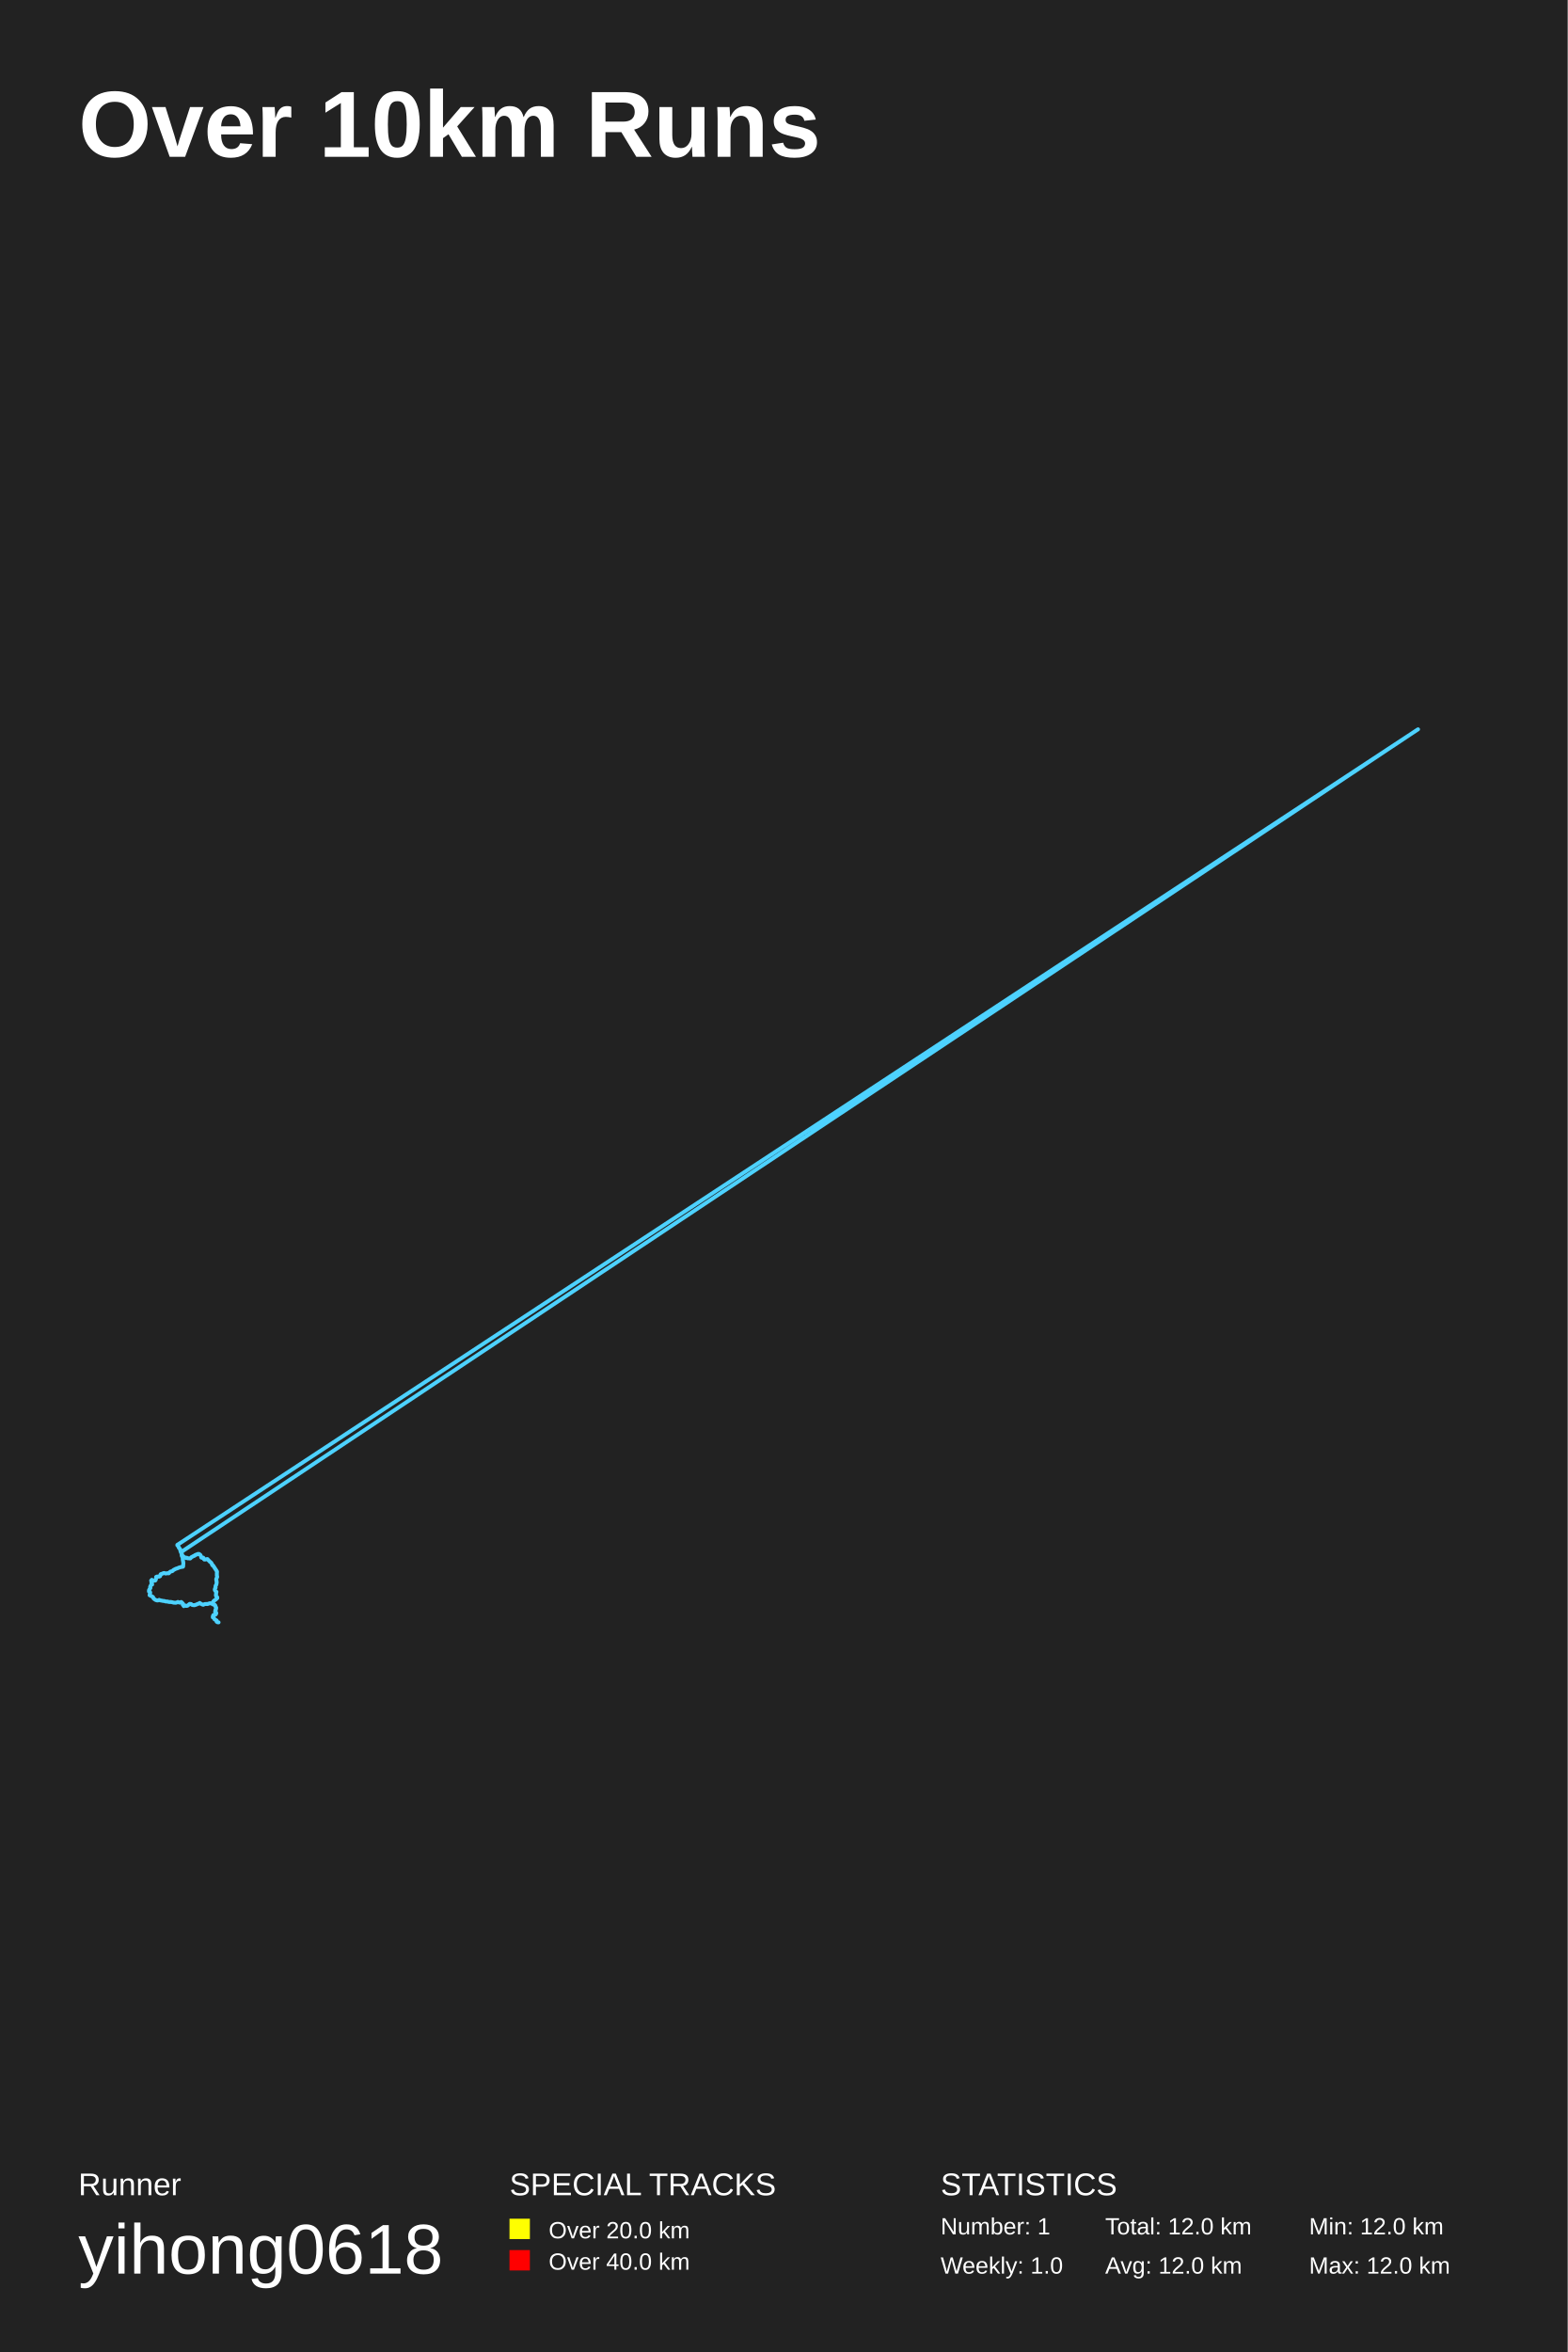
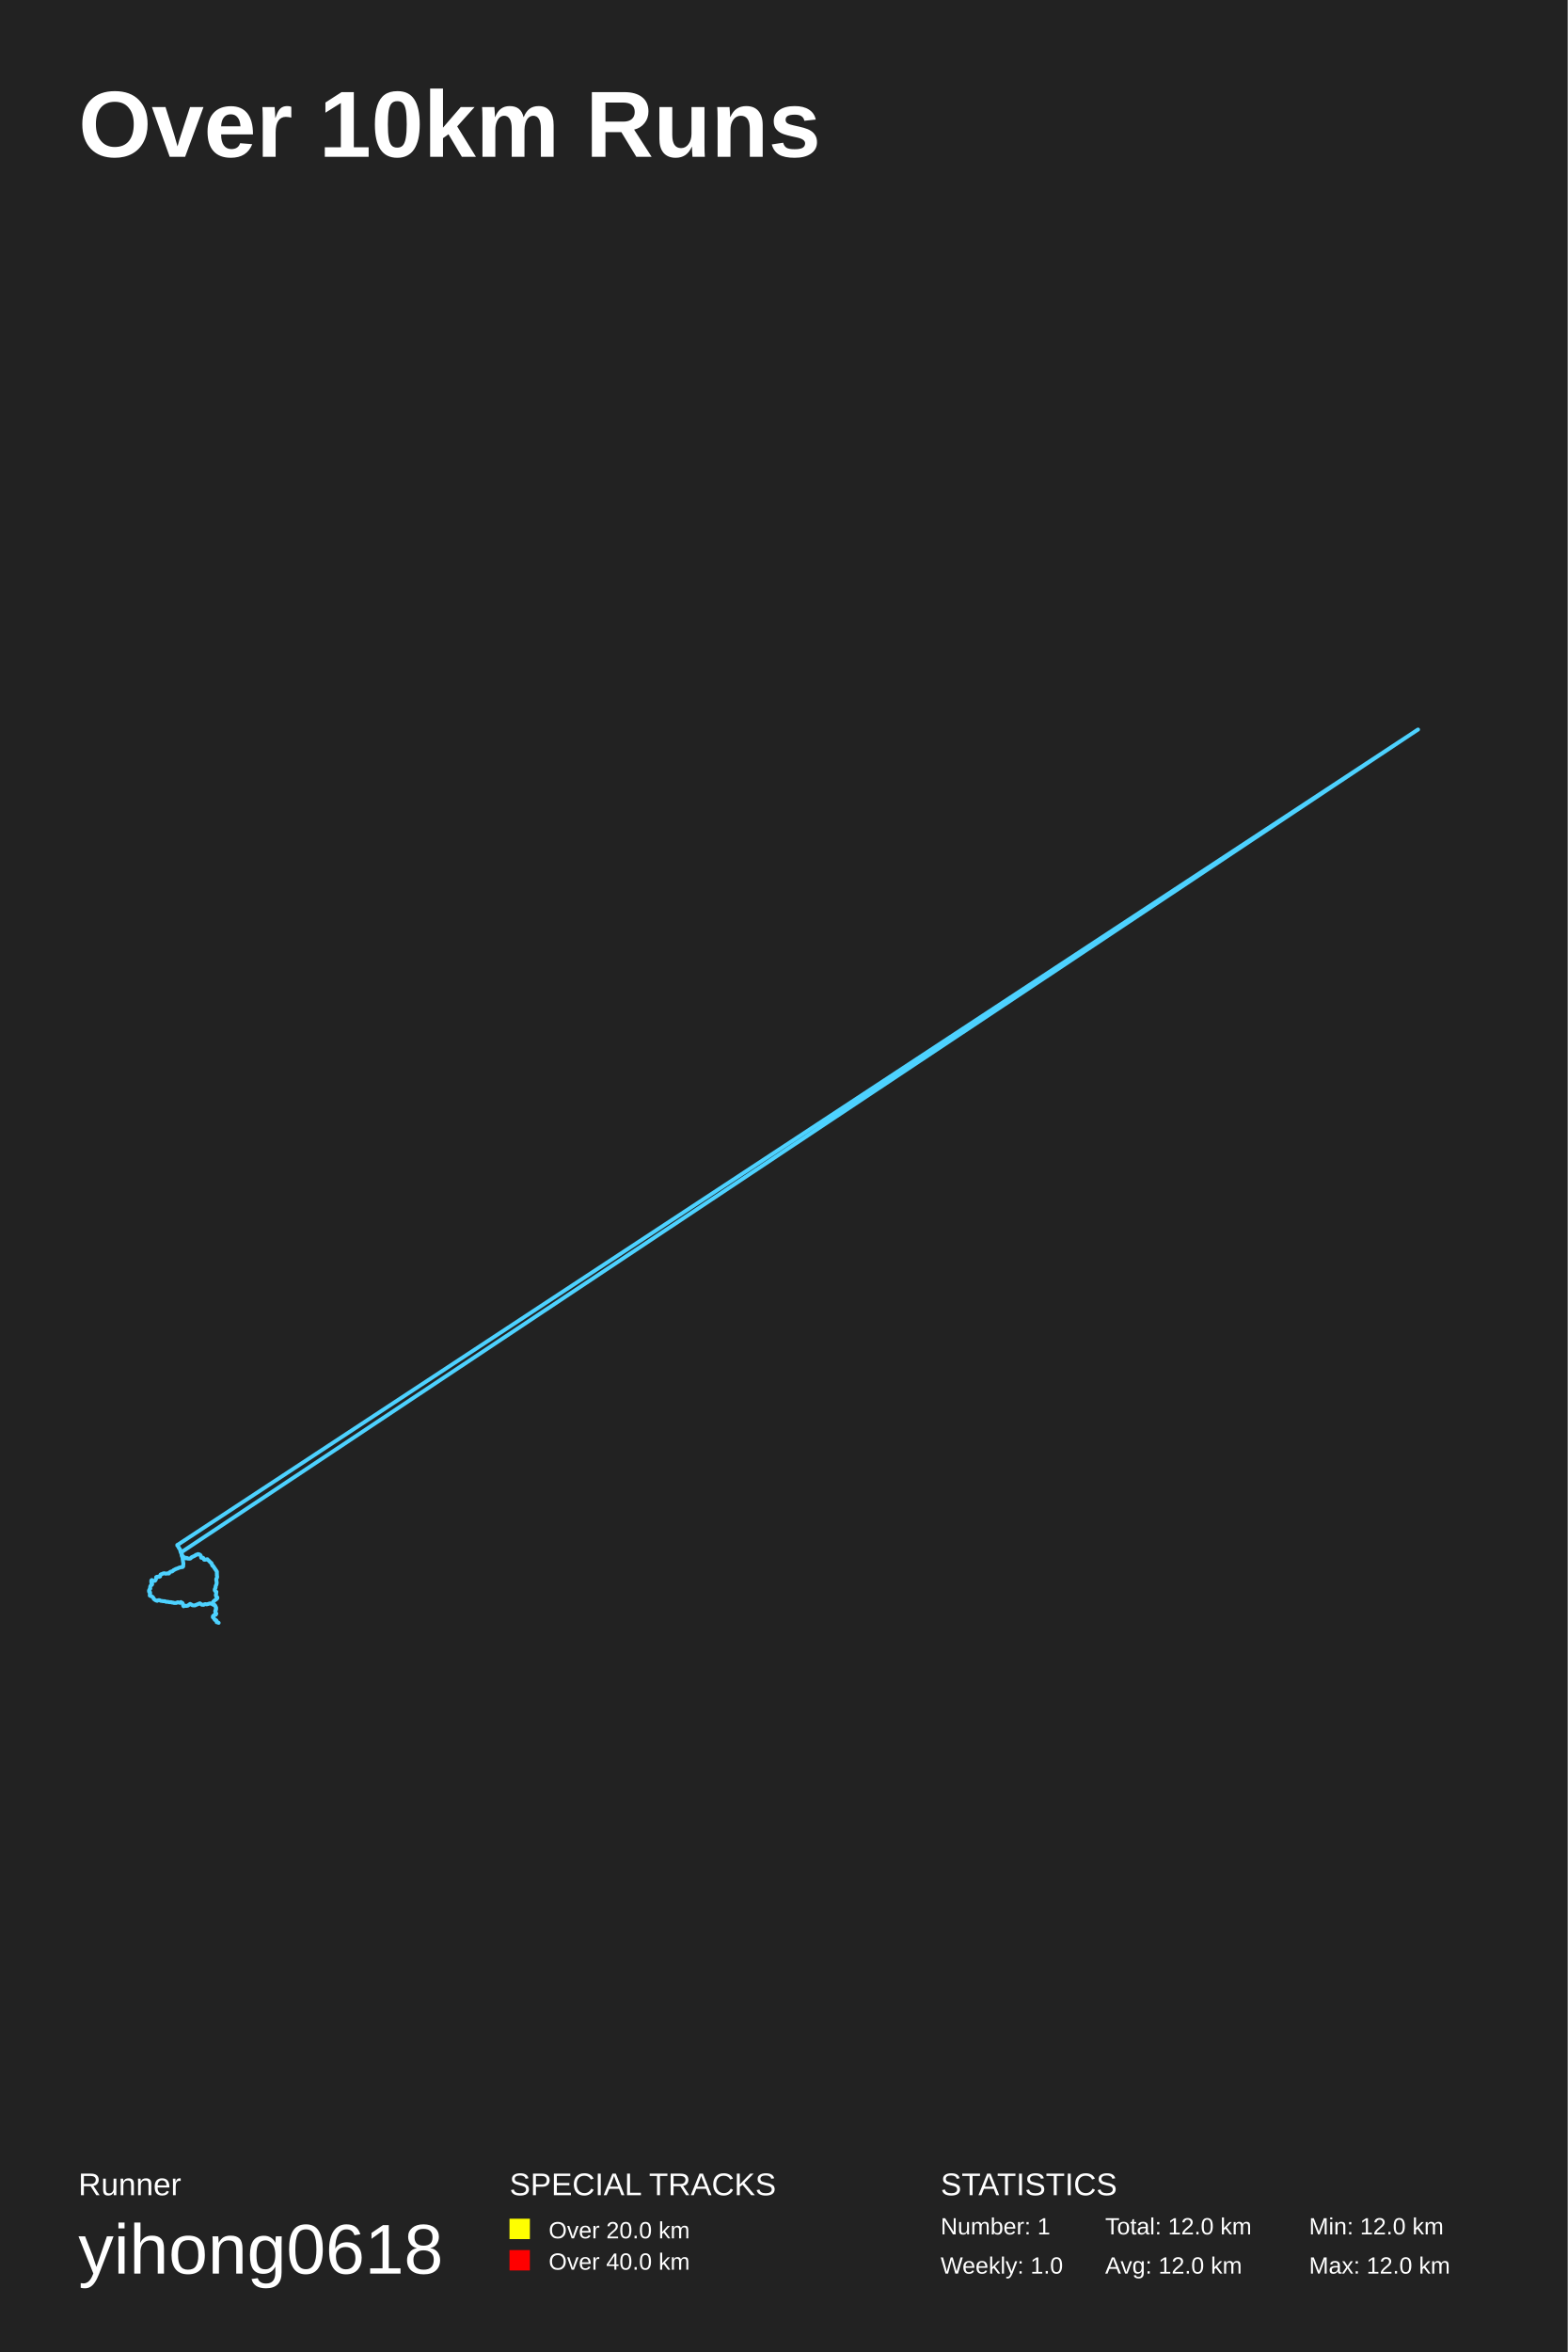
<svg xmlns="http://www.w3.org/2000/svg" baseProfile="full" height="300mm" version="1.1" viewBox="0,0,200,300" width="200mm">
  <defs />
  <rect fill="#222222" height="300" width="200" x="0" y="0" />
  <text fill="#FFFFFF" style="font-size:12px; font-family:Arial; font-weight:bold;" x="10" y="20">Over 10km Runs</text>
  <text fill="#FFFFFF" style="font-size:4px; font-family:Arial" x="10" y="280">Runner</text>
  <text fill="#FFFFFF" style="font-size:9px; font-family:Arial" x="10" y="290">yihong0618</text>
  <text fill="#FFFFFF" style="font-size:4px; font-family:Arial" x="65" y="280">SPECIAL TRACKS</text>
  <rect fill="yellow" height="2.6" width="2.6" x="65" y="283" />
  <text fill="#FFFFFF" style="font-size:3px; font-family:Arial" x="70" y="285.5">Over 20.0 km</text>
  <rect fill="red" height="2.6" width="2.6" x="65" y="287" />
  <text fill="#FFFFFF" style="font-size:3px; font-family:Arial" x="70" y="289.5">Over 40.0 km</text>
  <text fill="#FFFFFF" style="font-size:4px; font-family:Arial" x="120" y="280">STATISTICS</text>
  <text fill="#FFFFFF" style="font-size:3px; font-family:Arial" x="120" y="285">Number: 1</text>
  <text fill="#FFFFFF" style="font-size:3px; font-family:Arial" x="120" y="290">Weekly: 1.0</text>
  <text fill="#FFFFFF" style="font-size:3px; font-family:Arial" x="141" y="285">Total: 12.0 km</text>
  <text fill="#FFFFFF" style="font-size:3px; font-family:Arial" x="141" y="290">Avg: 12.0 km</text>
  <text fill="#FFFFFF" style="font-size:3px; font-family:Arial" x="167" y="285">Min: 12.0 km</text>
  <text fill="#FFFFFF" style="font-size:3px; font-family:Arial" x="167" y="290">Max: 12.0 km</text>
-   <polyline fill="none" opacity="1" points="27.153,206.3 27.153,206.169 27.224,206.005 27.371,205.979 27.504,205.932 27.566,205.779 27.519,205.7 27.447,205.6 27.466,205.479 27.485,205.347 27.542,205.236 27.566,205.105 27.542,204.989 27.481,204.883 27.433,204.757 27.357,204.667 27.219,204.652 27.229,204.657 27.253,204.657 27.229,204.662 27.224,204.667 27.229,204.657 27.219,204.662 27.214,204.667 27.214,204.662 27.214,204.667 27.124,204.525 27.138,204.425 27.167,204.346 27.229,204.257 27.291,204.188 27.348,204.141 27.457,204.072 27.552,203.993 27.656,203.893 27.718,203.835 27.718,203.746 27.656,203.667 27.576,203.593 27.538,203.456 27.561,203.366 27.576,203.271 27.566,203.166 27.618,203.045 27.519,202.966 27.481,202.924 27.428,202.866 27.395,202.75 27.447,202.592 27.504,202.513 27.49,202.387 27.514,202.25 27.595,202.128 27.618,202.023 27.637,201.907 27.652,201.802 27.618,201.707 27.628,201.607 27.595,201.533 27.585,201.412 27.652,201.259 27.704,201.159 27.699,201.059 27.661,200.943 27.671,200.812 27.666,200.68 27.685,200.485 27.671,200.427 27.181,199.674 27.11,199.663 27.062,199.61 27.043,199.526 27.02,199.452 27.001,199.431 26.972,199.363 26.925,199.321 26.868,199.252 26.811,199.226 26.763,199.194 26.711,199.115 26.649,199.063 26.545,198.968 26.488,198.878 26.431,198.857 26.34,198.883 26.25,198.899 26.174,198.92 26.065,198.92 26.008,198.857 25.974,198.757 25.932,198.683 25.851,198.668 25.742,198.699 25.699,198.646 25.713,198.615 25.742,198.625 25.713,198.641 25.689,198.652 25.68,198.641 25.67,198.646 25.689,198.668 25.685,198.646 25.685,198.641 25.699,198.625 25.685,198.583 25.623,198.483 25.609,198.436 25.571,198.346 25.542,198.32 25.518,198.288 25.447,198.262 25.395,198.209 25.324,198.236 25.286,198.204 25.262,198.204 25.233,198.214 25.143,198.251 25.091,198.293 25.043,198.293 24.982,198.309 24.934,198.346 24.848,198.378 24.82,198.436 24.768,198.446 24.72,198.478 24.654,198.488 24.582,198.536 24.511,198.578 24.416,198.615 24.354,198.699 24.269,198.783 24.179,198.783 24.131,198.768 24.022,198.768 23.955,198.768 23.965,198.747 23.965,198.741 23.965,198.762 23.96,198.752 23.913,198.747 23.86,198.699 23.799,198.689 23.742,198.731 23.684,198.673 23.608,198.668 23.542,198.683 23.475,198.594 23.423,198.536 23.361,198.504 23.347,198.509 23.333,198.473 23.276,198.409 23.209,198.378 23.195,198.394 23.209,198.383 23.181,198.362 23.176,198.283 23.205,198.214 23.195,198.151 23.129,198.099 23.105,198.046 23.086,197.993 23.053,197.93 23.024,197.84 23.005,197.746 22.981,197.598 22.91,197.545 22.882,197.461 22.81,197.414 22.806,197.345 22.768,197.266 22.692,197.187 22.682,197.119 22.668,197.108 22.625,197.103 22.639,197.113 22.644,197.119 22.63,197.108 22.644,197.103 22.644,197.098 22.663,197.103 22.706,197.024 22.692,197.029 22.635,197.034 22.635,197.045 22.625,197.05 22.62,197.066 22.625,197.056 22.625,197.05 22.63,197.05 22.635,197.04 22.635,197.05 22.644,197.04 180.91,93.026 180.815,93.084 180.815,93.084 180.815,93.084 180.815,93.084 180.724,93.142 23.086,197.983 23.119,198.051 23.176,198.141 23.181,198.23 23.176,198.341 23.19,198.452 23.228,198.525 23.281,198.615 23.309,198.741 23.314,198.857 23.328,199.01 23.361,199.142 23.376,199.273 23.395,199.379 23.38,199.537 23.366,199.668 23.38,199.742 23.342,199.837 23.176,199.863 23.034,199.89 22.92,199.921 22.806,199.958 22.682,200.016 22.568,200.058 22.44,200.095 22.364,200.132 22.269,200.185 22.169,200.232 22.093,200.285 22.055,200.337 22.05,200.343 22.05,200.348 21.998,200.385 21.927,200.416 21.836,200.432 21.751,200.459 21.665,200.522 21.618,200.559 21.585,200.632 21.513,200.68 21.423,200.669 21.337,200.659 21.223,200.69 21.133,200.706 21.052,200.675 20.962,200.638 20.877,200.648 20.805,200.68 20.748,200.696 20.677,200.748 20.582,200.759 20.501,200.79 20.459,200.869 20.425,200.959 20.44,201.022 20.397,201.059 20.354,201.08 20.321,201.096 20.254,201.107 20.159,201.101 20.078,201.085 19.983,201.107 19.912,201.143 19.931,201.18 19.931,201.249 19.922,201.312 19.898,201.354 19.888,201.386 19.879,201.444 19.865,201.523 19.803,201.602 19.694,201.586 19.613,201.628 19.556,201.633 19.485,201.691 19.428,201.665 19.394,201.612 19.371,201.628 19.337,201.591 19.318,201.57 19.356,201.554 19.371,201.507 19.366,201.533 19.328,201.549 19.28,201.617 19.333,201.739 19.314,201.891 19.385,202.002 19.409,202.113 19.295,202.149 19.209,202.271 19.152,202.423 19.19,202.539 19.095,202.682 19.01,202.818 19.005,202.998 19.1,203.024 19.162,203.113 19.152,203.208 19.119,203.314 19.086,203.472 19.19,203.519 19.28,203.577 19.409,203.63 19.527,203.714 19.575,203.861 19.698,203.972 19.855,204.077 20.012,204.13 20.14,204.141 20.307,204.067 20.444,204.13 20.606,204.156 20.772,204.193 20.948,204.209 21.01,204.225 21.157,204.272 21.252,204.272 21.376,204.278 21.485,204.314 21.632,204.336 21.775,204.33 21.898,204.351 22.022,204.378 22.14,204.415 22.278,204.425 22.444,204.43 22.582,204.383 22.696,204.33 22.801,204.378 22.943,204.42 23.043,204.351 23.129,204.336 23.209,204.425 23.338,204.541 23.319,204.688 23.404,204.778 23.452,204.868 23.58,204.767 23.761,204.841 23.936,204.804 24.079,204.673 24.202,204.578 24.378,204.594 24.483,204.694 24.635,204.736 24.839,204.741 24.953,204.694 25.081,204.657 25.214,204.578 25.366,204.551 25.476,204.457 25.585,204.536 25.713,204.604 25.813,204.652 25.936,204.688 26.036,204.636 26.155,204.594 26.321,204.588 26.45,204.599 26.578,204.557 26.678,204.525 26.777,204.494 26.906,204.504 27.043,204.573 27.181,204.599 27.257,204.63 27.381,204.683 27.471,204.794 27.5,204.952 27.58,205.057 27.566,205.205 27.519,205.336 27.509,205.5 27.466,205.637 27.595,205.747 27.557,205.874 27.447,205.968 27.319,205.995 27.229,206.147 27.2,206.279 27.305,206.416 27.376,206.553 27.514,206.622 27.647,206.706 27.633,206.838 27.732,206.917 27.884,206.932" stroke="#4DD2FF" stroke-dasharray="none" stroke-linecap="round" stroke-linejoin="round" stroke-width="0.5" />
+   <polyline fill="none" opacity="1" points="27.157,206.284 27.162,206.158 27.281,206.032 27.409,206.011 27.538,205.905 27.561,205.774 27.485,205.705 27.466,205.584 27.457,205.468 27.523,205.336 27.538,205.21 27.58,205.094 27.504,204.999 27.495,204.868 27.4,204.752 27.3,204.678 27.229,204.683 27.224,204.678 27.243,204.683 27.214,204.688 27.224,204.688 27.224,204.688 27.21,204.694 27.214,204.699 27.214,204.688 27.162,204.646 27.134,204.515 27.157,204.425 27.181,204.33 27.248,204.257 27.333,204.193 27.376,204.135 27.481,204.067 27.58,203.993 27.68,203.904 27.728,203.825 27.718,203.74 27.618,203.672 27.566,203.577 27.533,203.44 27.566,203.361 27.576,203.271 27.58,203.145 27.609,203.045 27.49,202.977 27.476,202.924 27.4,202.85 27.405,202.687 27.462,202.603 27.509,202.492 27.504,202.371 27.542,202.239 27.604,202.128 27.628,202.002 27.647,201.907 27.637,201.797 27.623,201.696 27.609,201.607 27.59,201.523 27.59,201.391 27.671,201.259 27.699,201.149 27.694,201.038 27.661,200.922 27.675,200.796 27.661,200.653 27.675,200.48 27.656,200.443 27.167,199.716 27.081,199.689 27.067,199.6 27.015,199.521 27.015,199.473 26.986,199.437 26.967,199.363 26.906,199.331 26.849,199.279 26.787,199.215 26.754,199.194 26.697,199.121 26.625,199.052 26.516,198.973 26.464,198.889 26.407,198.883 26.312,198.92 26.226,198.931 26.141,198.947 26.036,198.936 25.998,198.836 25.951,198.757 25.913,198.699 25.808,198.689 25.718,198.704 25.713,198.657 25.699,198.641 25.727,198.652 25.723,198.641 25.699,198.668 25.666,198.668 25.685,198.668 25.67,198.689 25.675,198.673 25.699,198.657 25.694,198.668 25.642,198.562 25.618,198.488 25.609,198.43 25.566,198.362 25.547,198.341 25.485,198.309 25.438,198.267 25.366,198.262 25.295,198.241 25.271,198.236 25.267,198.225 25.195,198.257 25.129,198.288 25.072,198.325 25.029,198.309 24.972,198.346 24.91,198.388 24.844,198.441 24.801,198.473 24.753,198.478 24.692,198.52 24.654,198.525 24.563,198.578 24.478,198.604 24.392,198.678 24.326,198.762 24.236,198.804 24.145,198.804 24.098,198.81 24.003,198.794 23.941,198.794 23.965,198.768 23.97,198.789 23.984,198.778 23.946,198.799 23.903,198.768 23.837,198.715 23.794,198.715 23.713,198.768 23.67,198.694 23.585,198.72 23.518,198.683 23.447,198.594 23.395,198.562 23.357,198.525 23.347,198.52 23.319,198.483 23.262,198.415 23.195,198.409 23.2,198.415 23.19,198.399 23.171,198.367 23.186,198.283 23.195,198.225 23.167,198.172 23.119,198.104 23.095,198.062 23.062,198.004 23.043,197.935 23.01,197.835 23.005,197.772 22.958,197.609 22.891,197.535 22.858,197.493 22.81,197.43 22.796,197.351 22.734,197.266 22.682,197.192 22.673,197.135 22.644,197.124 22.625,197.14 22.649,197.14 22.649,197.14 22.63,197.135 22.644,197.14 22.644,197.129 22.682,197.092 22.696,197.055 22.692,197.077 22.616,197.061 22.63,197.077 22.62,197.077 22.62,197.087 22.625,197.077 22.625,197.077 22.63,197.071 22.63,197.066 22.639,197.071 22.635,197.066 180.91,93.052 180.815,93.11 180.815,93.11 180.815,93.11 180.724,93.168 180.724,93.168 23.091,198.02 23.119,198.141 23.195,198.188 23.167,198.299 23.19,198.394 23.2,198.499 23.257,198.578 23.295,198.678 23.295,198.789 23.314,198.905 23.338,199.084 23.361,199.226 23.38,199.337 23.395,199.442 23.38,199.605 23.371,199.721 23.371,199.795 23.285,199.884 23.119,199.884 23,199.932 22.891,199.942 22.768,200 22.63,200.063 22.52,200.095 22.402,200.137 22.335,200.185 22.231,200.232 22.131,200.279 22.098,200.327 22.05,200.374 22.06,200.358 22.026,200.38 21.979,200.432 21.903,200.448 21.803,200.453 21.727,200.506 21.637,200.553 21.613,200.601 21.561,200.69 21.475,200.711 21.395,200.68 21.299,200.696 21.204,200.717 21.1,200.722 21.024,200.685 20.929,200.669 20.843,200.696 20.791,200.706 20.729,200.738 20.644,200.775 20.558,200.801 20.487,200.833 20.444,200.917 20.425,200.996 20.43,201.07 20.368,201.085 20.345,201.117 20.307,201.117 20.226,201.138 20.131,201.117 20.04,201.112 19.941,201.154 19.917,201.175 19.931,201.217 19.926,201.296 19.917,201.344 19.893,201.391 19.888,201.438 19.865,201.486 19.836,201.565 19.76,201.633 19.665,201.623 19.603,201.654 19.527,201.686 19.451,201.702 19.428,201.67 19.375,201.644 19.366,201.644 19.342,201.596 19.314,201.596 19.371,201.533 19.375,201.533 19.333,201.57 19.304,201.591 19.304,201.686 19.304,201.823 19.328,201.965 19.413,202.07 19.366,202.155 19.252,202.207 19.176,202.339 19.143,202.508 19.171,202.618 19.062,202.755 19.005,202.897 19.033,203.056 19.133,203.077 19.152,203.177 19.152,203.256 19.114,203.382 19.109,203.519 19.204,203.572 19.328,203.609 19.451,203.677 19.561,203.798 19.603,203.925 19.727,204.035 19.893,204.135 20.055,204.188 20.173,204.109 20.349,204.104 20.492,204.183 20.663,204.204 20.82,204.23 20.981,204.235 21.067,204.246 21.166,204.304 21.295,204.309 21.428,204.314 21.537,204.346 21.656,204.362 21.817,204.357 21.931,204.404 22.041,204.404 22.193,204.451 22.326,204.457 22.487,204.457 22.62,204.388 22.711,204.372 22.848,204.415 22.991,204.441 23.072,204.346 23.143,204.404 23.262,204.451 23.357,204.62 23.352,204.773 23.418,204.878 23.475,204.852 23.651,204.825 23.808,204.831 23.984,204.794 24.122,204.673 24.259,204.583 24.411,204.662 24.521,204.746 24.692,204.767 24.877,204.773 24.982,204.715 25.134,204.657 25.267,204.604 25.409,204.541 25.499,204.509 25.623,204.588 25.746,204.683 25.87,204.683 25.974,204.699 26.065,204.636 26.212,204.604 26.364,204.636 26.497,204.604 26.625,204.567 26.711,204.536 26.815,204.515 26.963,204.557 27.105,204.615 27.186,204.641 27.305,204.667 27.414,204.741 27.481,204.883 27.547,204.999 27.566,205.126 27.566,205.289 27.504,205.431 27.485,205.568 27.523,205.705 27.595,205.826 27.533,205.947 27.386,206.011 27.272,206.074 27.219,206.19 27.234,206.353 27.333,206.479 27.409,206.616 27.576,206.664 27.656,206.78 27.637,206.911 27.789,206.943 27.894,206.996" stroke="#4DD2FF" stroke-dasharray="none" stroke-linecap="round" stroke-linejoin="round" stroke-width="0.5" />
</svg>
